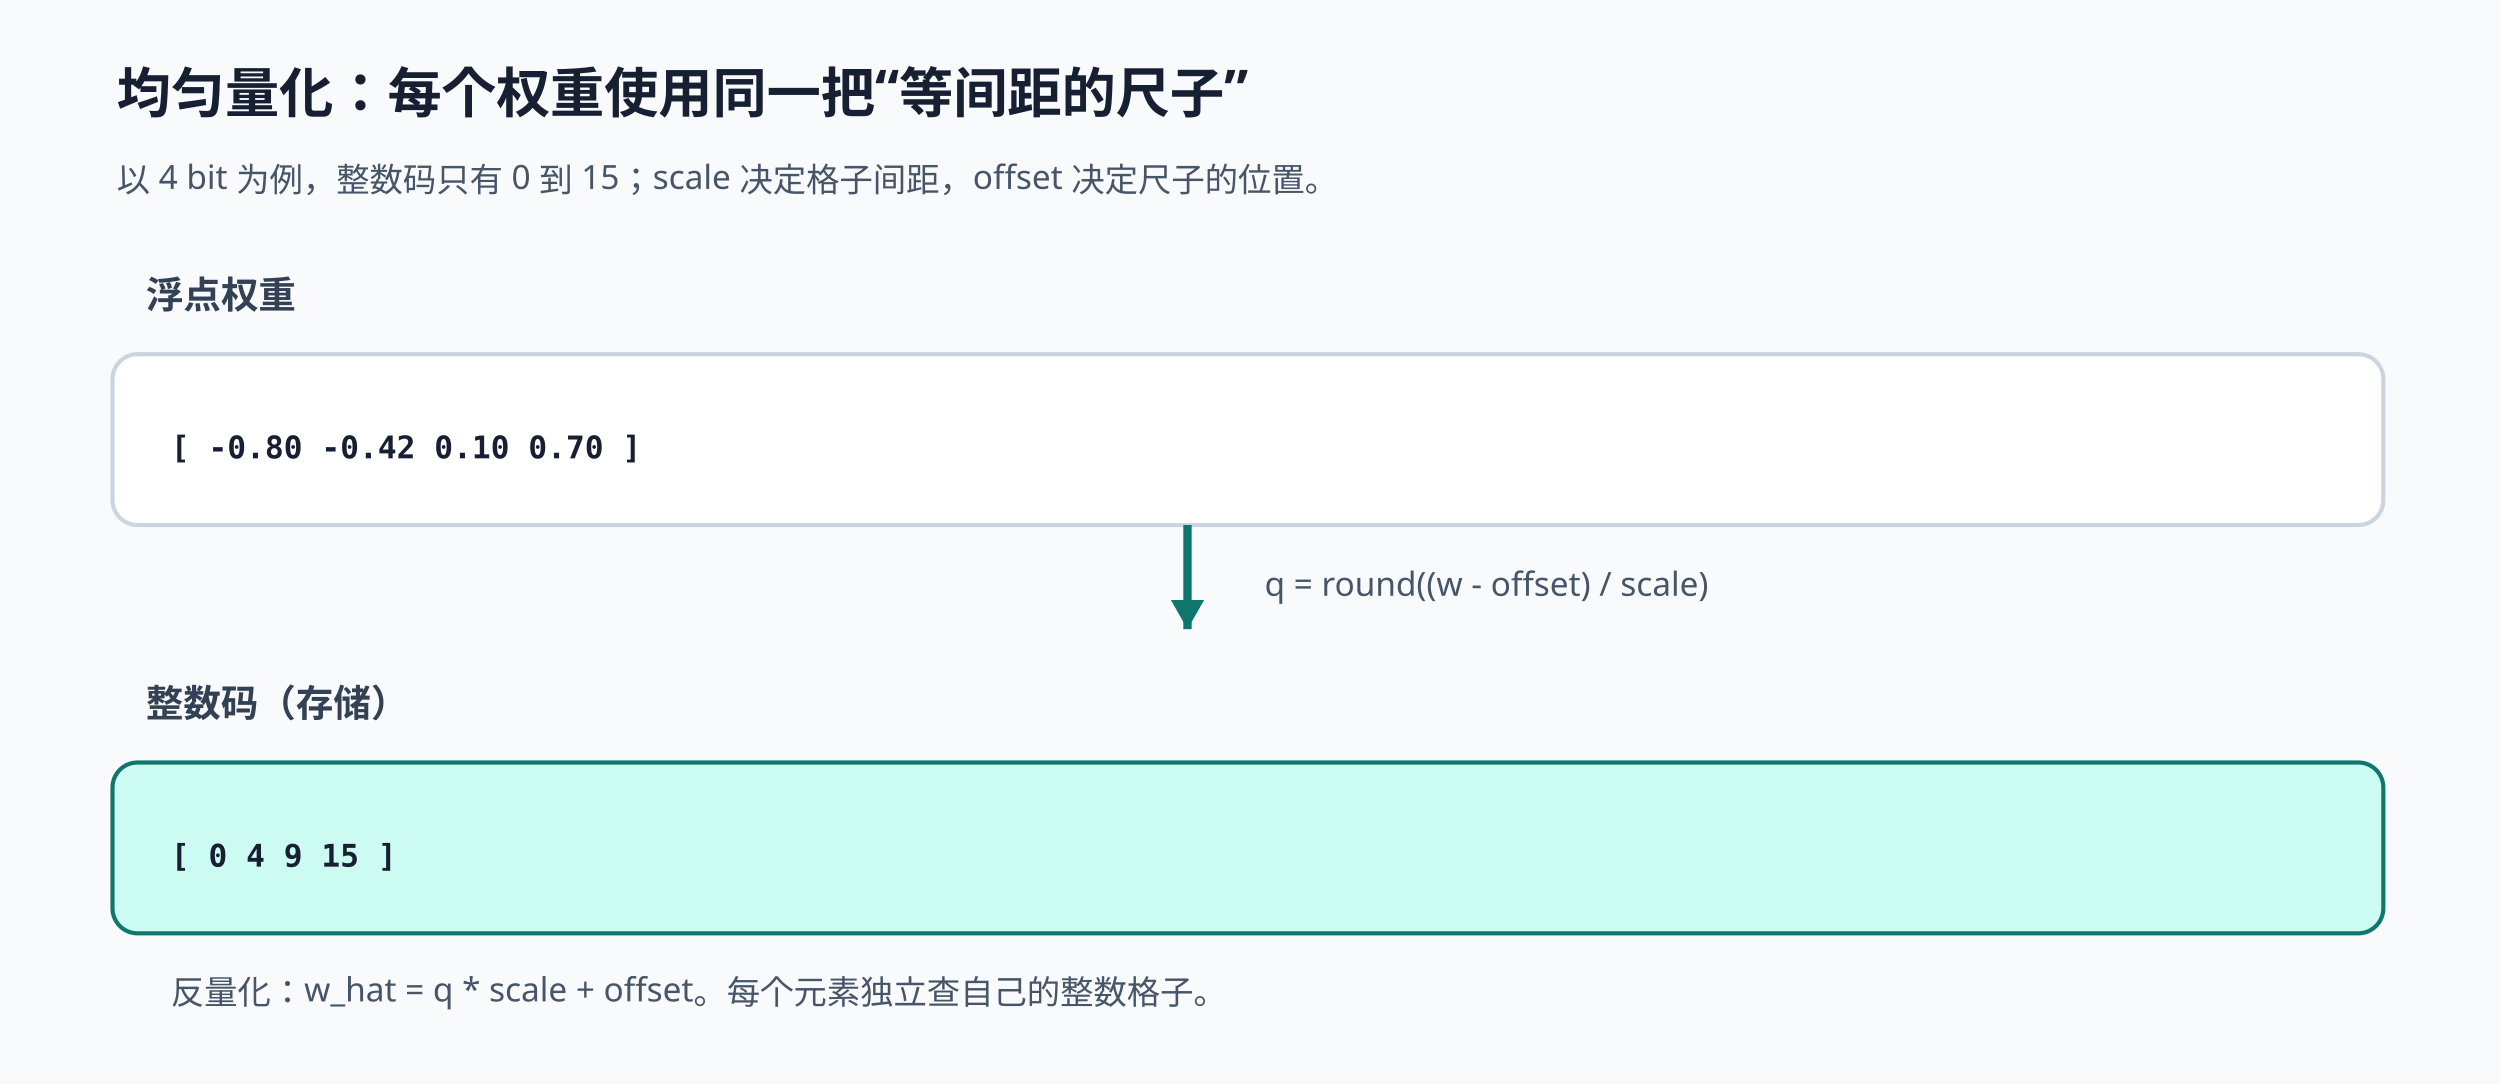
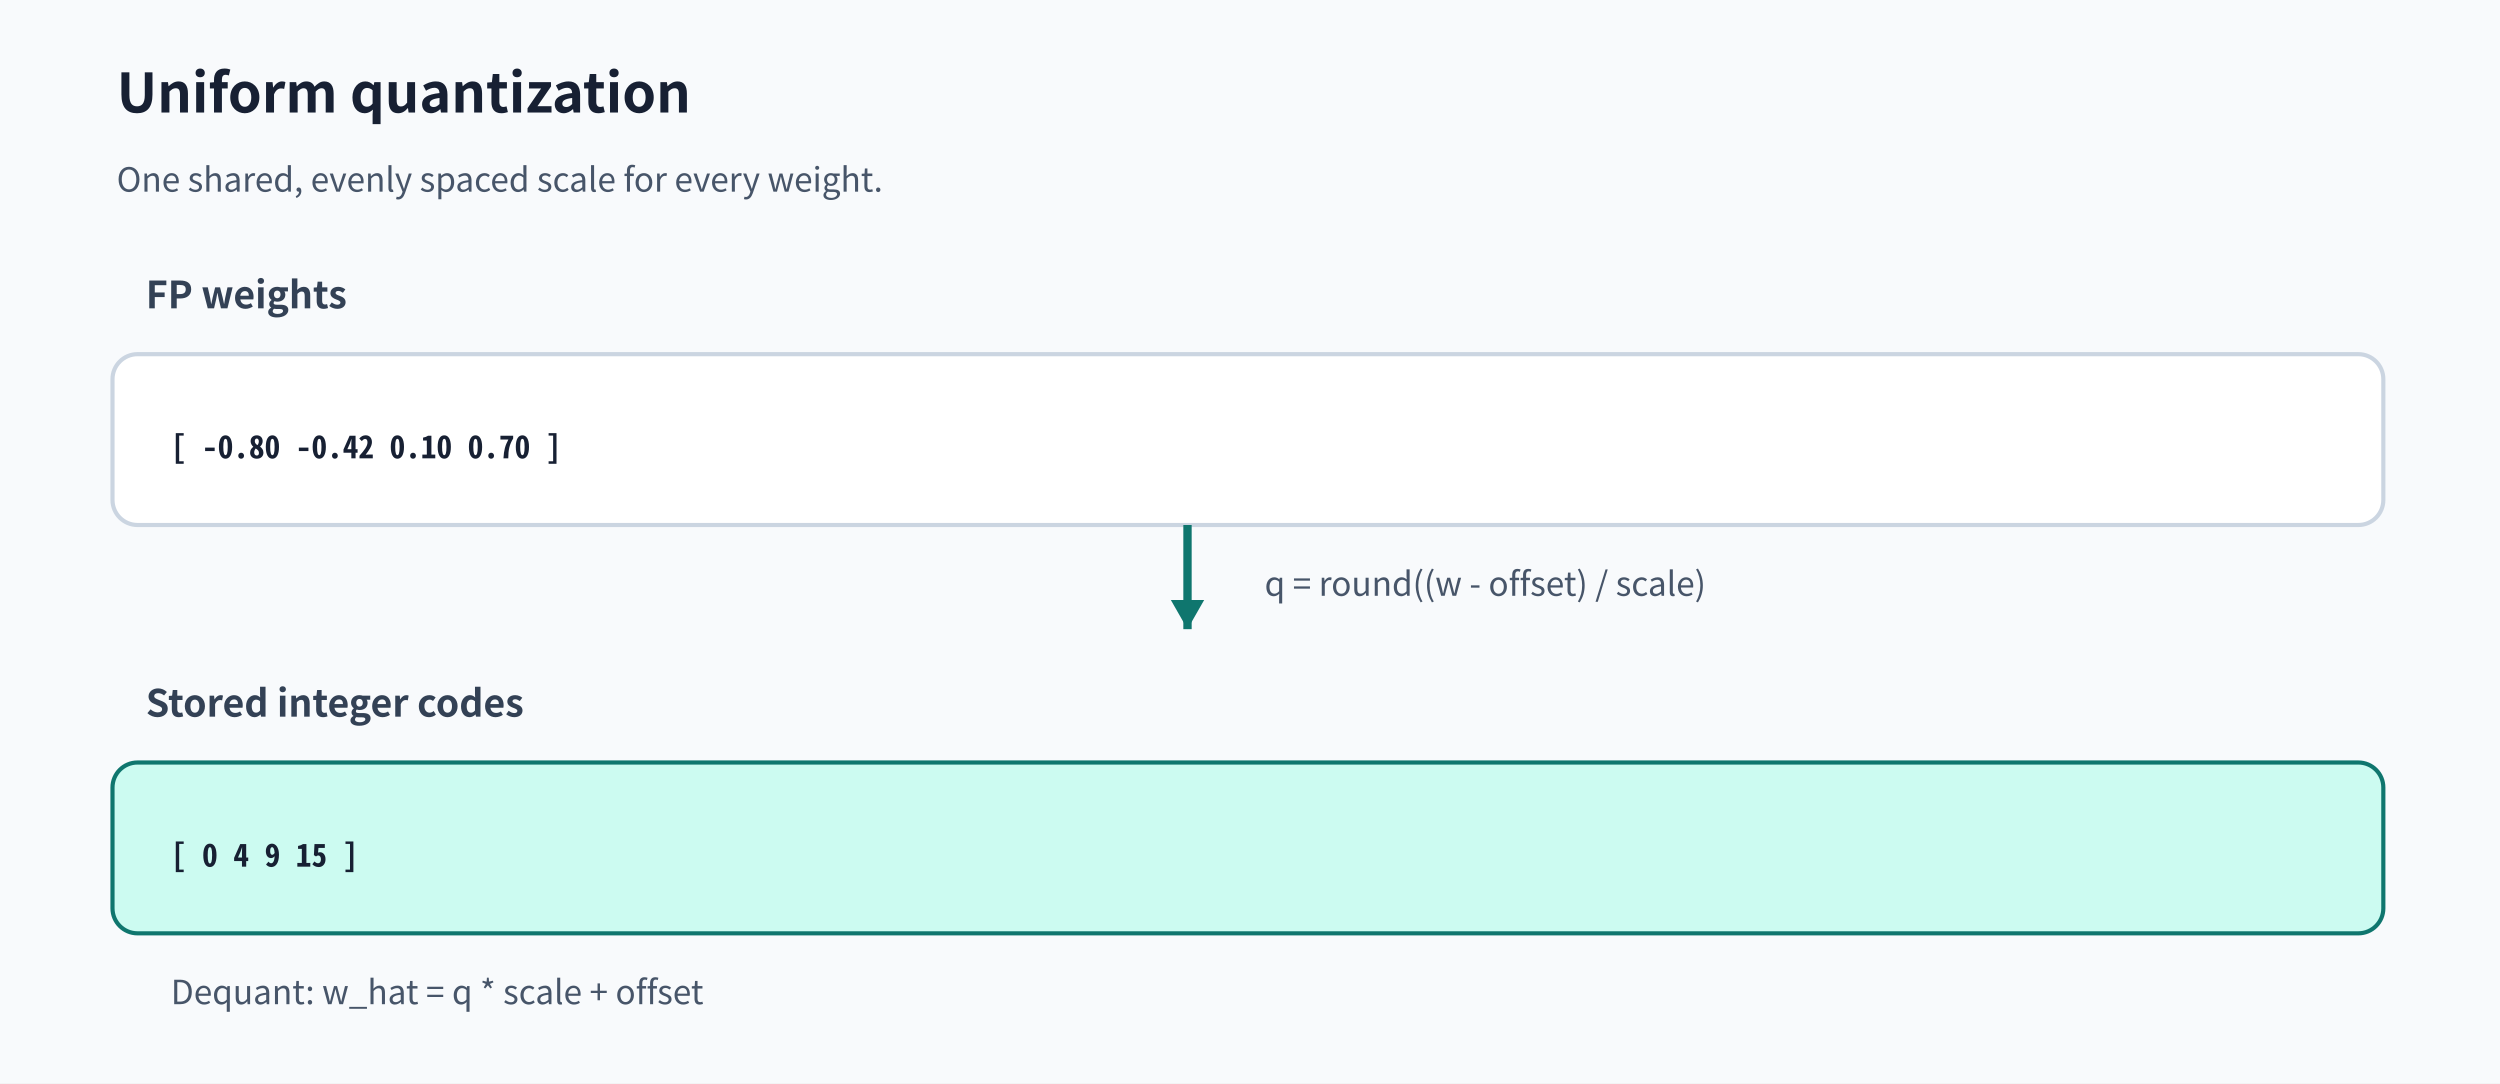
<svg xmlns="http://www.w3.org/2000/svg" width="1200" height="520" viewBox="0 0 1200 520" role="img" aria-labelledby="title desc">
  <rect width="1200" height="520" fill="#f8fafc" />
  <style>
-     .title{font:700 26px sans-serif;fill:#172033}.label{font:600 18px sans-serif;fill:#334155}.small{font:16px sans-serif;fill:#475569}.num{font:600 15px monospace;fill:#172033}.line{stroke:#334155;stroke-width:3}.accent{stroke:#0f766e;stroke-width:4}.box{fill:#fff;stroke:#cbd5e1;stroke-width:2}.code{fill:#ccfbf1;stroke:#0f766e;stroke-width:2}.arrow{fill:#0f766e}
+     .title{font-family:'Noto Sans CJK SC',Arial,sans-serif;font-size:26px;font-weight:700;fill:#172033}.label{font-family:'Noto Sans CJK SC',Arial,sans-serif;font-size:18px;font-weight:600;fill:#334155}.small{font-family:'Noto Sans CJK SC',Arial,sans-serif;font-size:16px;fill:#475569}.num{font-family:'Noto Sans Mono CJK SC',monospace;font-size:15px;font-weight:600;fill:#172033}.line{stroke:#334155;stroke-width:3}.accent{stroke:#0f766e;stroke-width:4}.box{fill:#fff;stroke:#cbd5e1;stroke-width:2}.code{fill:#ccfbf1;stroke:#0f766e;stroke-width:2}.arrow{fill:#0f766e}
  </style>
-   <text x="56" y="54" class="title">均匀量化：每个权重使用同一把“等间距的尺子”</text>
-   <text x="56" y="92" class="small">以 4 bit 为例，整数码只有 0 到 15；scale 决定格子间距，offset 决定尺子的位置。</text>
-   <text x="70" y="148" class="label">浮点权重</text>
+   <text x="56" y="54" class="title">Uniform quantization</text>
+   <text x="56" y="92" class="small">One shared, evenly spaced scale for every weight.</text>
+   <text x="70" y="148" class="label">FP weights</text>
  <rect x="54" y="170" width="1090" height="82" rx="12" class="box" />
  <text x="82" y="220" class="num">[  -0.80    -0.42     0.10     0.70  ]</text>
  <path d="M 570 252 L 570 302" class="accent" />
  <path d="M 570 302 l -8 -14 h 16 z" class="arrow" />
  <text x="607" y="286" class="small">q = round((w - offset) / scale)</text>
-   <text x="70" y="344" class="label">整数码（存储）</text>
+   <text x="70" y="344" class="label">Stored integer codes</text>
  <rect x="54" y="366" width="1090" height="82" rx="12" class="code" />
  <text x="82" y="416" class="num">[     0        4        9       15   ]</text>
-   <text x="82" y="482" class="small">反量化：w_hat = q * scale + offset。每个元素独立查自己的整数格子。</text>
+   <text x="82" y="482" class="small">Dequant: w_hat = q * scale + offset</text>
</svg>
